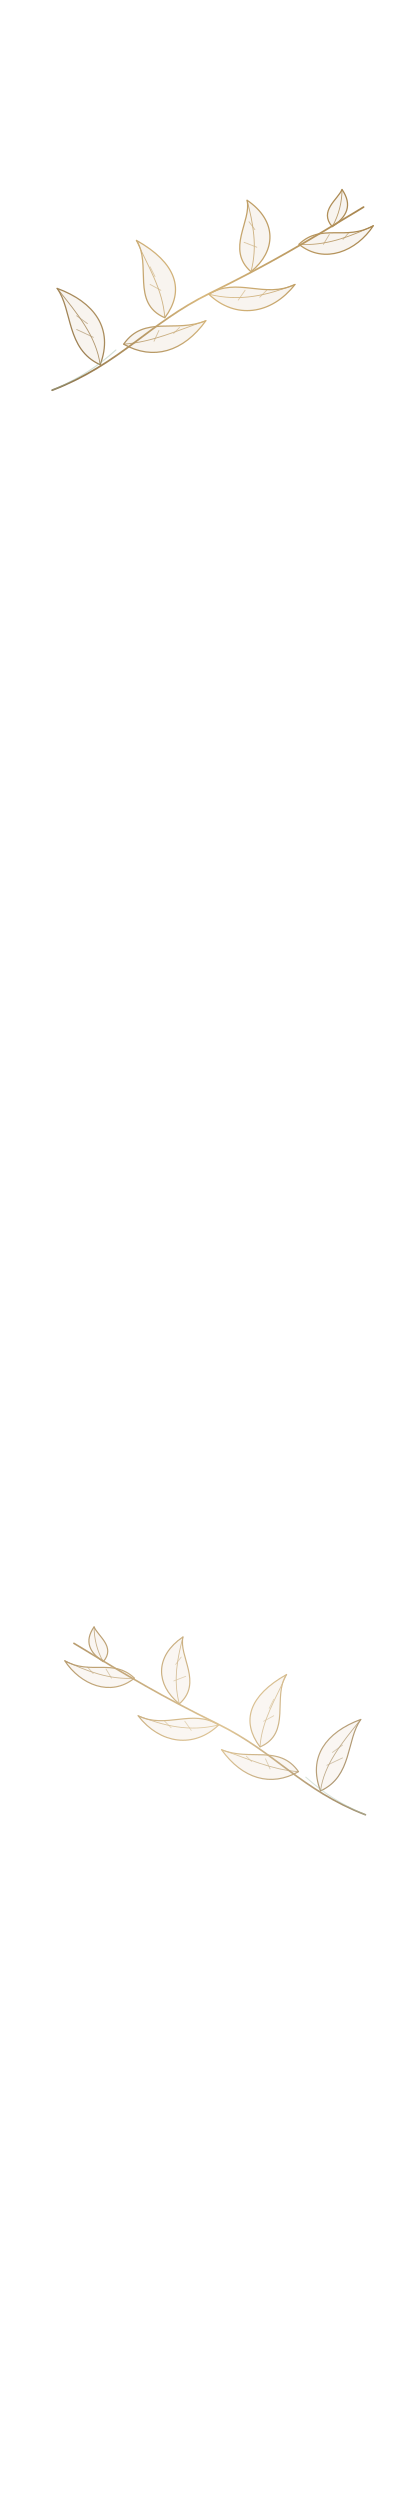
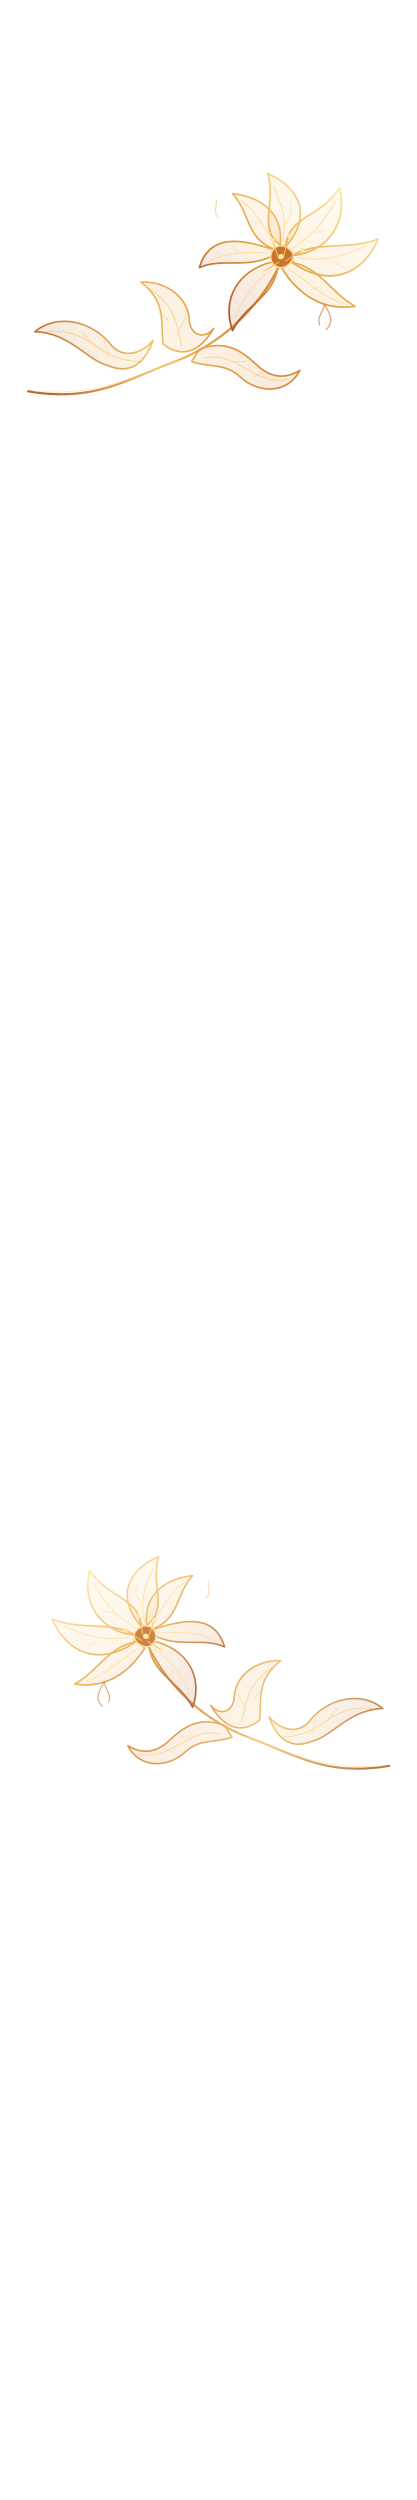
<svg xmlns="http://www.w3.org/2000/svg" viewBox="0 0 200 1200" fill="none">
  <defs>
-     <linearGradient id="border-gold" x1="22" y1="204" x2="324" y2="16" gradientUnits="userSpaceOnUse">
-       <stop stop-color="#8c7046" />
-       <stop offset=".48" stop-color="#d7b77d" />
-       <stop offset="1" stop-color="#a98750" />
+     <linearGradient id="petal-gold" x1="201" y1="145" x2="290" y2="24" gradientUnits="userSpaceOnUse">
+       <stop stop-color="#ad542a" />
+       <stop offset=".45" stop-color="#e6a846" />
+       <stop offset="1" stop-color="#ffe2a0" />
    </linearGradient>
-     <g id="leaf-branch" stroke="url(#border-gold)" stroke-linecap="round" stroke-linejoin="round">
-       <path d="M15 207C85 180 113 139 176 108S272 57 333 20" stroke-width="1.8" />
-       <g fill="#b4935e" fill-opacity=".1" stroke-width="1.3">
-         <path d="M64 181C29 165 36 125 20 103C58 117 78 144 64 181Z" />
-         <path d="M88 160C109 130 141 149 172 136C149 168 118 177 88 160Z" />
-         <path d="M130 133C95 118 117 78 101 54C142 77 151 105 130 133Z" />
-         <path d="M175 109C204 91 232 114 263 99C239 130 202 135 175 109Z" />
-         <path d="M218 86C192 63 219 34 214 13C245 34 244 65 218 86Z" />
-         <path d="M267 58C290 36 315 55 343 39C326 65 293 79 267 58Z" />
-         <path d="M301 40C287 24 307 12 311 2C322 18 316 30 301 40Z" />
+     <linearGradient id="leaf-gold" x1="28" y1="196" x2="202" y2="120" gradientUnits="userSpaceOnUse">
+       <stop stop-color="#b56631" />
+       <stop offset=".52" stop-color="#f2c469" />
+       <stop offset="1" stop-color="#d78b38" />
+     </linearGradient>
+     <g stroke-linecap="round" stroke-linejoin="round" id="fire-flower">
+       <path d="M18 211C78 221 105 201 151 184C190 169 225 139 245 98" stroke="url(#leaf-gold)" stroke-width="2" />
+       <path d="M24 211C86 216 116 195 154 183" stroke="#f9d68d" stroke-width=".75" opacity=".65" />
+       <g fill="url(#leaf-gold)" fill-opacity=".17" stroke="url(#leaf-gold)" stroke-width="1.5">
+         <path d="M91 188C71 183 56 158 24 157C46 139 78 149 93 169C104 182 121 177 131 165C124 185 111 196 91 188Z" />
+         <path d="M140 168C138 147 143 130 120 112C145 111 164 128 164 148C166 161 178 164 186 154C174 175 157 182 140 168Z" />
+         <path d="M173 173C197 164 211 174 226 188C238 199 251 200 264 192C253 214 226 213 210 198C196 185 183 190 166 184Z" />
      </g>
-       <g stroke-width=".9" opacity=".85">
-         <path d="M64 181C60 152 41 129 20 103M88 160C117 158 143 146 172 136M130 133C128 104 113 81 101 54M175 109C207 117 235 110 263 99M218 86C225 60 220 36 214 13M267 58C294 60 320 50 343 39M301 40C308 28 311 14 311 2" />
-         <path d="M57 153L40 145M51 139L40 131M119 157L124 146M139 149L145 143M126 105L115 99M120 91L115 81M205 115L212 105M227 112L234 105M224 61L211 56M222 43L216 35M292 58L298 48M312 53L318 46" opacity=".7" />
+       <g stroke="#f5ce78" stroke-width=".85" opacity=".8">
+         <path d="M119 184C78 183 77 153 34 157M157 170C151 144 151 134 125 116M177 181C209 174 221 207 254 200" />
+         <path d="M79 171L67 157M91 181L87 166M145 147L136 139M153 159L160 144M206 184L216 184M222 198L230 194" opacity=".7" />
      </g>
-       <path d="M15 207C43 195 61 183 80 166" stroke="#9db8a6" stroke-opacity=".45" stroke-width="1.2" />
+       <g fill="url(#petal-gold)" fill-opacity=".15" stroke="url(#petal-gold)" stroke-width="1.55">
+         <path d="M247 79C225 64 243 41 235 14C263 26 276 51 252 79Z" />
+         <path d="M251 80C254 52 282 54 300 27C308 62 286 85 258 88Z" />
+         <path d="M257 88C281 74 307 84 335 73C321 106 290 117 258 95Z" />
+         <path d="M255 94C282 98 291 121 314 134C283 139 261 121 248 100Z" />
+         <path d="M244 98C241 125 215 132 203 156C193 127 208 102 238 94Z" />
+         <path d="M238 89C214 100 193 90 173 99C182 69 209 72 241 83Z" />
+         <path d="M240 82C215 72 219 49 203 32C232 35 250 53 246 79Z" />
+       </g>
+       <g stroke="#ffd790" stroke-width=".8" opacity=".85">
+         <path d="M248 76C254 53 245 37 240 25M256 82C276 70 287 56 296 39M262 90C286 94 306 88 324 79M254 100C273 113 285 126 303 131M239 101C218 115 209 135 205 145M236 86C211 84 194 86 181 94M241 77C230 60 224 47 210 38" />
+         <path d="M250 60C257 53 258 44 255 39M278 67L287 65M294 94L305 99M276 118L282 117M222 119L222 130M208 84L202 79M228 58L220 57" opacity=".65" />
+       </g>
+       <path d="M239 84C243 77 252 78 257 85C261 91 253 99 247 99C240 99 235 91 239 84Z" fill="#c8742f" stroke="#ffdd93" stroke-width="1.35" />
+       <path d="M245 91L239 74M249 90L254 70M251 93L266 83M245 94L232 102" stroke="#f4bd61" stroke-width="1" />
+       <g fill="#ffe4a8">
+         <circle cx="239" cy="74" r="2.2" />
+         <circle cx="254" cy="70" r="1.8" />
+         <circle cx="266" cy="83" r="2.1" />
+         <circle cx="232" cy="102" r="1.6" />
+         <circle cx="247" cy="89" r="2.5" />
+       </g>
+       <path d="M282 151C279 143 286 139 286 132C292 142 295 148 288 155" stroke="#cb7936" stroke-width="1.1" opacity=".7" />
+       <path d="M190 53C185 47 190 42 188 37" stroke="#f0bc63" stroke-width="1" opacity=".6" />
    </g>
  </defs>
-   <use href="#leaf-branch" transform="translate(18 90) scale(.47)" />
-   <use href="#leaf-branch" transform="translate(182 780) scale(-.44 .44)" opacity=".82" />
+   <use href="#fire-flower" transform="translate(4 76) scale(.53)" />
+   <use href="#fire-flower" transform="translate(196 740) scale(-.51 .51)" opacity=".88" />
</svg>
